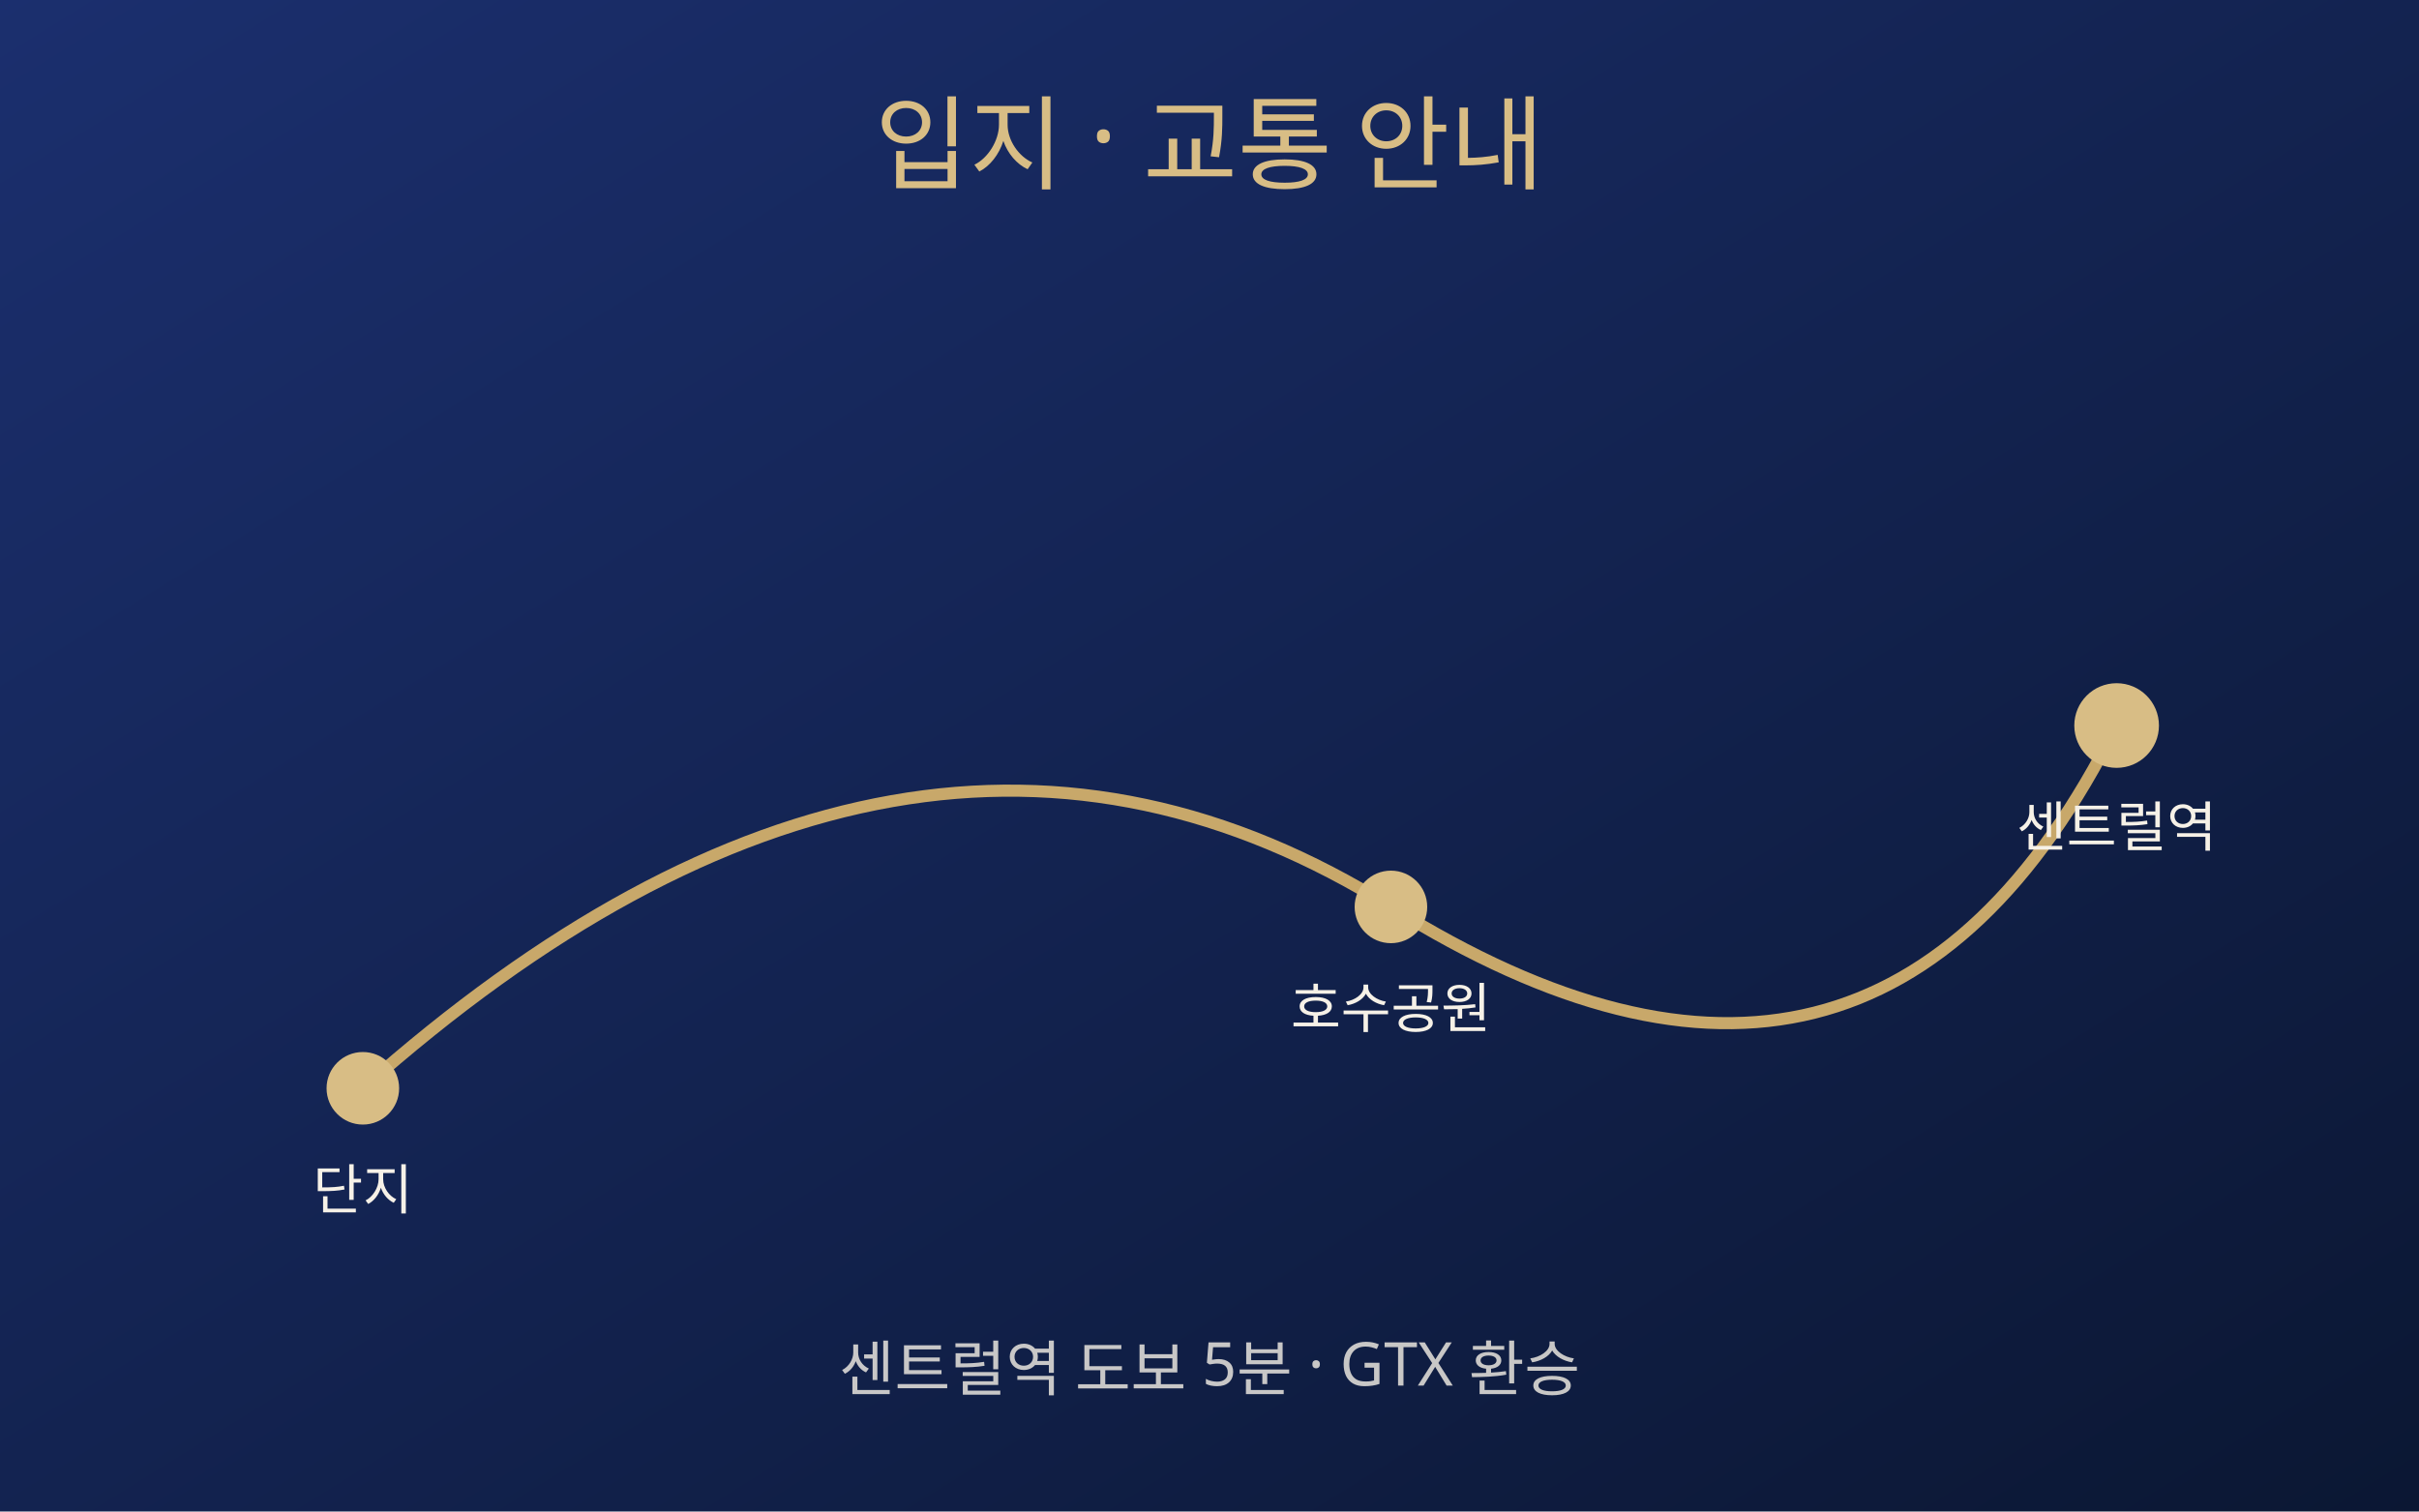
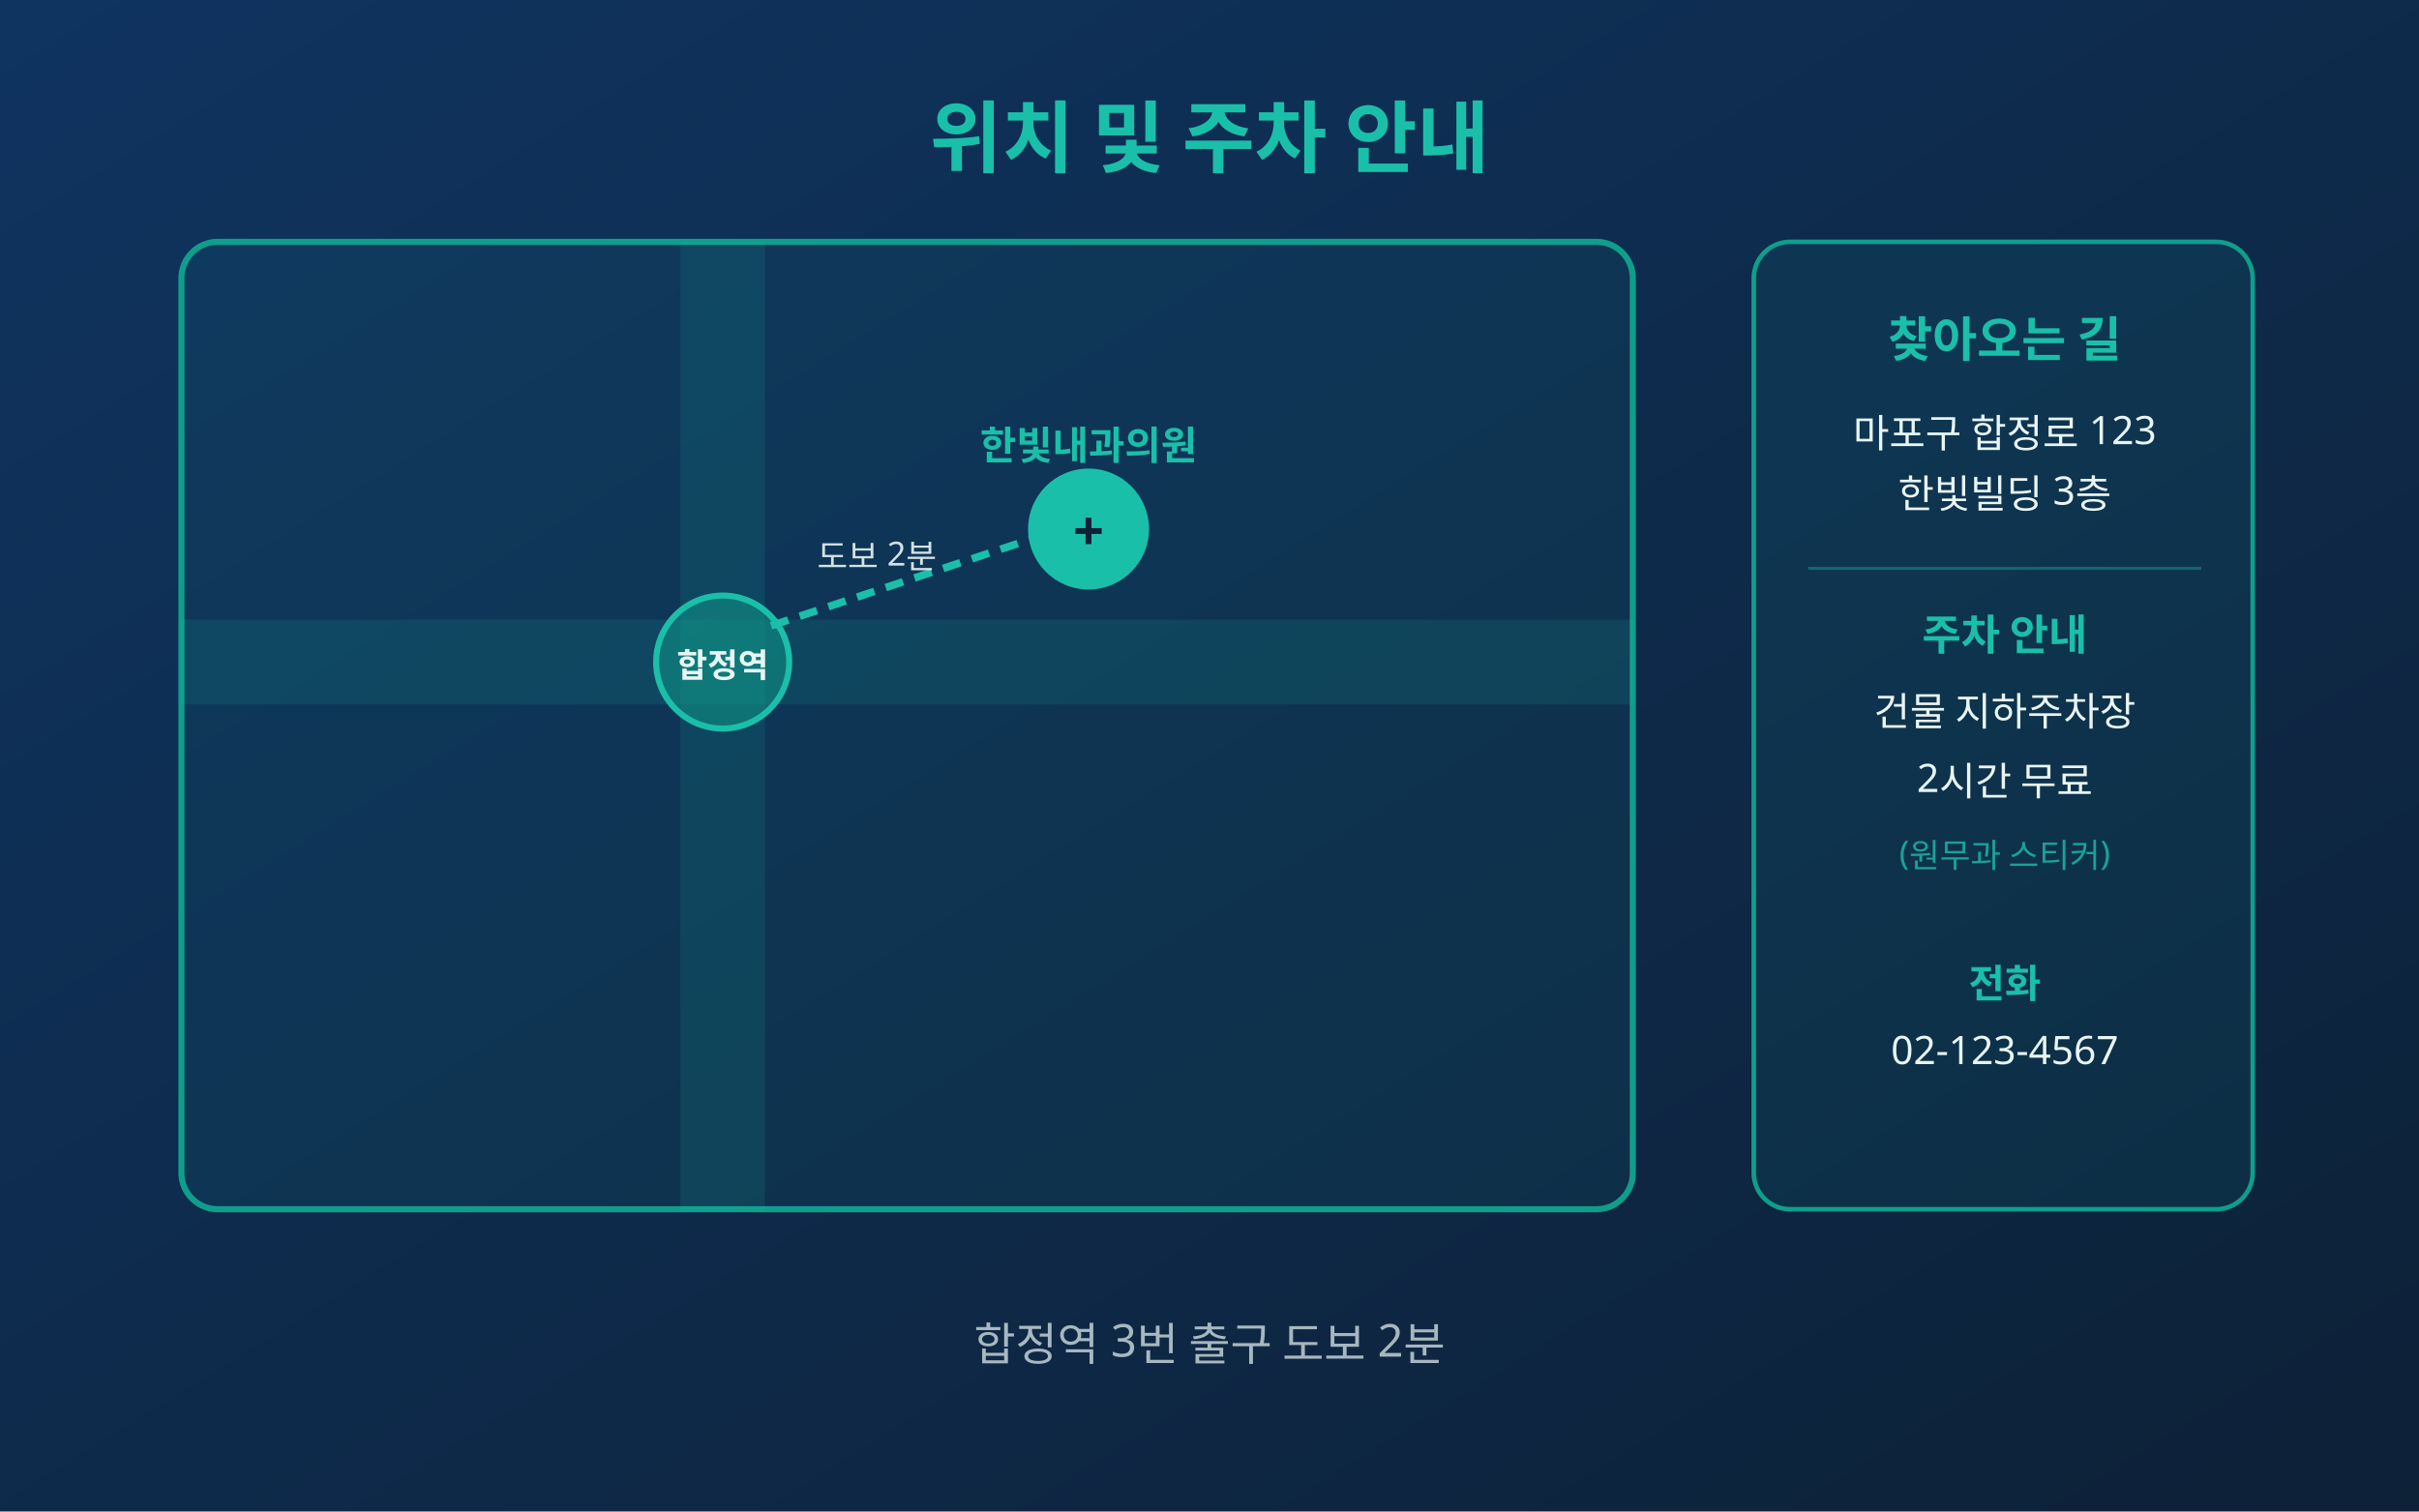
<svg xmlns="http://www.w3.org/2000/svg" viewBox="0 0 800 500" width="800" height="500">
  <defs>
-     <linearGradient id="g" x1="0" y1="0" x2="1" y2="1">
-       <stop offset="0" stop-color="#1b2f6e" />
-       <stop offset="1" stop-color="#0b1733" />
+     <linearGradient id="bg" x1="0" y1="0" x2="1" y2="1">
+       <stop offset="0" stop-color="#0f3460" />
+       <stop offset="1" stop-color="#0d2137" />
    </linearGradient>
  </defs>
-   <rect width="800" height="500" fill="url(#g)" />
-   <text x="400" y="60" fill="#d8bd85" font-size="34" font-family="serif" text-anchor="middle">입지 · 교통 안내</text>
-   <g stroke="#c8a86a" stroke-width="4" fill="none" stroke-linecap="round">
-     <path d="M120 360 Q300 200 460 300 T700 240" />
-   </g>
-   <g fill="#d8bd85">
-     <circle cx="120" cy="360" r="12" />
-     <circle cx="460" cy="300" r="12" />
-     <circle cx="700" cy="240" r="14" />
-   </g>
-   <text x="120" y="400" fill="#f6f1e7" font-size="18" text-anchor="middle" font-family="sans-serif">단지</text>
-   <text x="460" y="340" fill="#f6f1e7" font-size="18" text-anchor="middle" font-family="sans-serif">호수공원</text>
-   <text x="700" y="280" fill="#f6f1e7" font-size="18" text-anchor="middle" font-family="sans-serif">센트럴역</text>
-   <text x="400" y="460" fill="#f6f1e7" font-size="20" text-anchor="middle" font-family="sans-serif" opacity="0.8">센트럴역 도보 5분 · GTX 환승</text>
+   <rect width="800" height="500" fill="url(#bg)" />
+   <text x="400" y="55" fill="#1abfaa" font-size="26" font-family="sans-serif" text-anchor="middle" font-weight="bold">위치 및 주차 안내</text>
+   <rect x="60" y="80" width="480" height="320" rx="12" fill="#0e9f8c" fill-opacity="0.08" stroke="#0e9f8c" stroke-width="2" />
+   <rect x="60" y="205" width="480" height="28" fill="#1abfaa" fill-opacity="0.12" />
+   <rect x="225" y="80" width="28" height="320" fill="#1abfaa" fill-opacity="0.12" />
+   <circle cx="239" cy="219" r="22" fill="#0e9f8c" fill-opacity="0.5" stroke="#1abfaa" stroke-width="2" />
+   <text x="239" y="224" fill="#e8f5f3" font-size="11" font-family="sans-serif" text-anchor="middle" font-weight="bold">합정역</text>
+   <circle cx="360" cy="175" r="20" fill="#1abfaa" />
+   <text x="360" y="182" fill="#0d2137" font-size="18" font-family="sans-serif" text-anchor="middle" font-weight="bold">+</text>
+   <text x="360" y="152" fill="#1abfaa" font-size="13" font-family="sans-serif" text-anchor="middle" font-weight="bold">한빛내과의원</text>
+   <line x1="255" y1="207" x2="342" y2="178" stroke="#1abfaa" stroke-width="2.5" stroke-dasharray="6,4" />
+   <text x="290" y="188" fill="#e8f5f3" font-size="11" font-family="sans-serif" text-anchor="middle" opacity="0.9">도보 2분</text>
+   <rect x="580" y="80" width="165" height="320" rx="12" fill="#0e9f8c" fill-opacity="0.1" stroke="#0e9f8c" stroke-width="1.5" />
+   <text x="663" y="118" fill="#1abfaa" font-size="16" font-family="sans-serif" text-anchor="middle" font-weight="bold">찾아오는 길</text>
+   <text x="663" y="148" fill="#e8f5f3" font-size="13" font-family="sans-serif" text-anchor="middle">마포구 합정로 123</text>
+   <text x="663" y="168" fill="#e8f5f3" font-size="13" font-family="sans-serif" text-anchor="middle">한빛빌딩 3층</text>
+   <line x1="598" y1="188" x2="728" y2="188" stroke="#0e9f8c" stroke-width="1" opacity="0.5" />
+   <text x="663" y="215" fill="#1abfaa" font-size="14" font-family="sans-serif" text-anchor="middle" font-weight="bold">주차 안내</text>
+   <text x="663" y="240" fill="#e8f5f3" font-size="13" font-family="sans-serif" text-anchor="middle">건물 지하주차장</text>
+   <text x="663" y="262" fill="#e8f5f3" font-size="13" font-family="sans-serif" text-anchor="middle">2시간 무료</text>
+   <text x="663" y="286" fill="#1abfaa" font-size="11" font-family="sans-serif" text-anchor="middle" opacity="0.8">(원무과 스티커)</text>
+   <text x="663" y="330" fill="#1abfaa" font-size="13" font-family="sans-serif" text-anchor="middle" font-weight="bold">전화</text>
+   <text x="663" y="352" fill="#e8f5f3" font-size="13" font-family="sans-serif" text-anchor="middle">02-123-4567</text>
+   <text x="400" y="450" fill="#e8f5f3" font-size="15" text-anchor="middle" font-family="sans-serif" opacity="0.7">합정역 3번 출구 도보 2분</text>
</svg>
